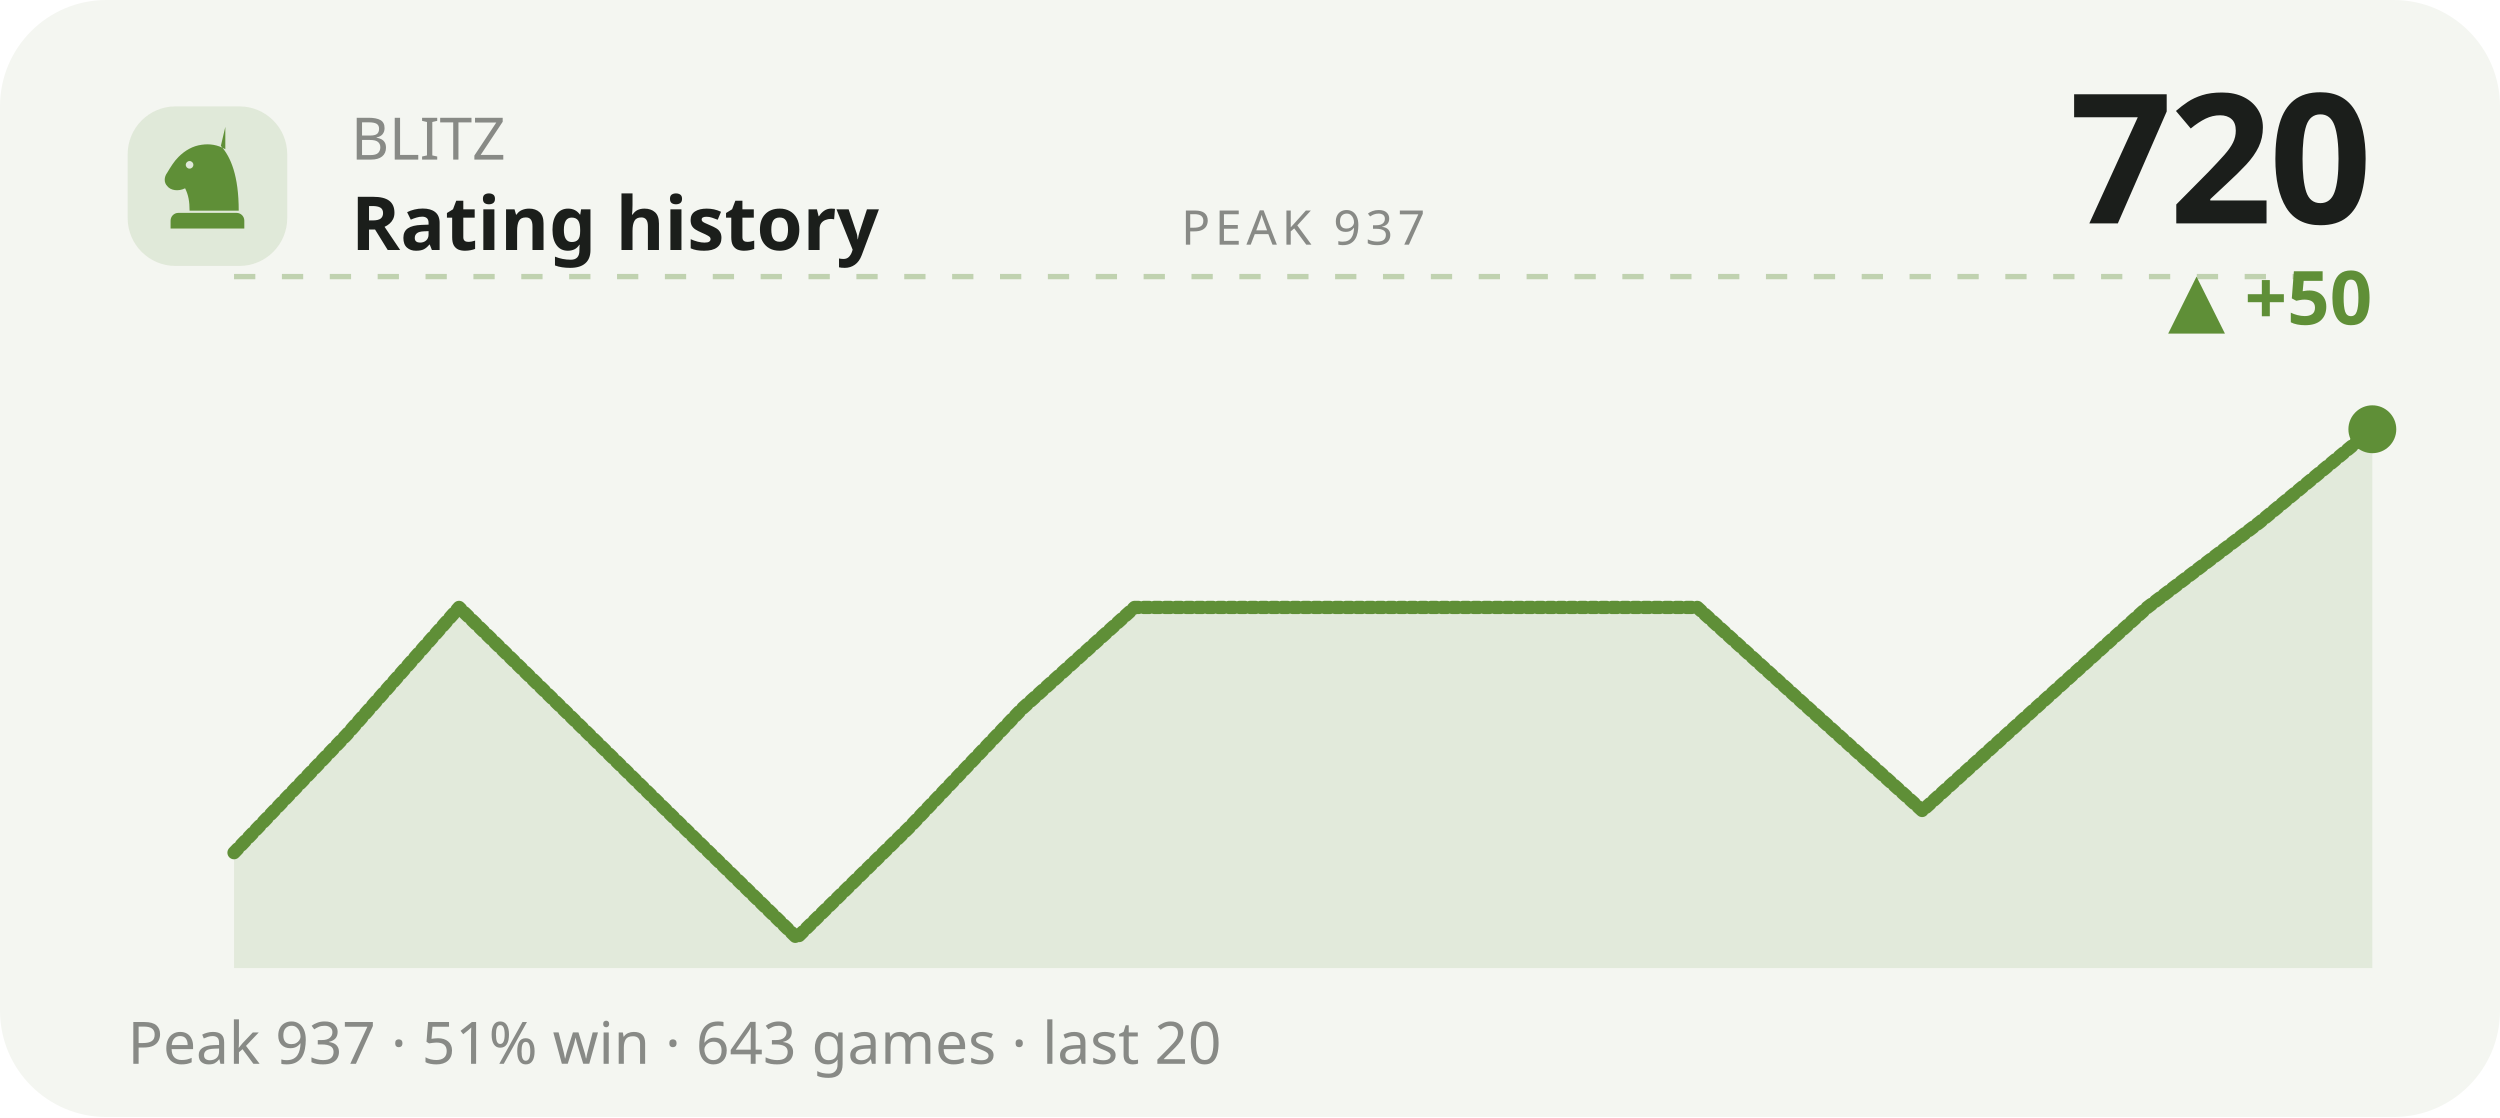
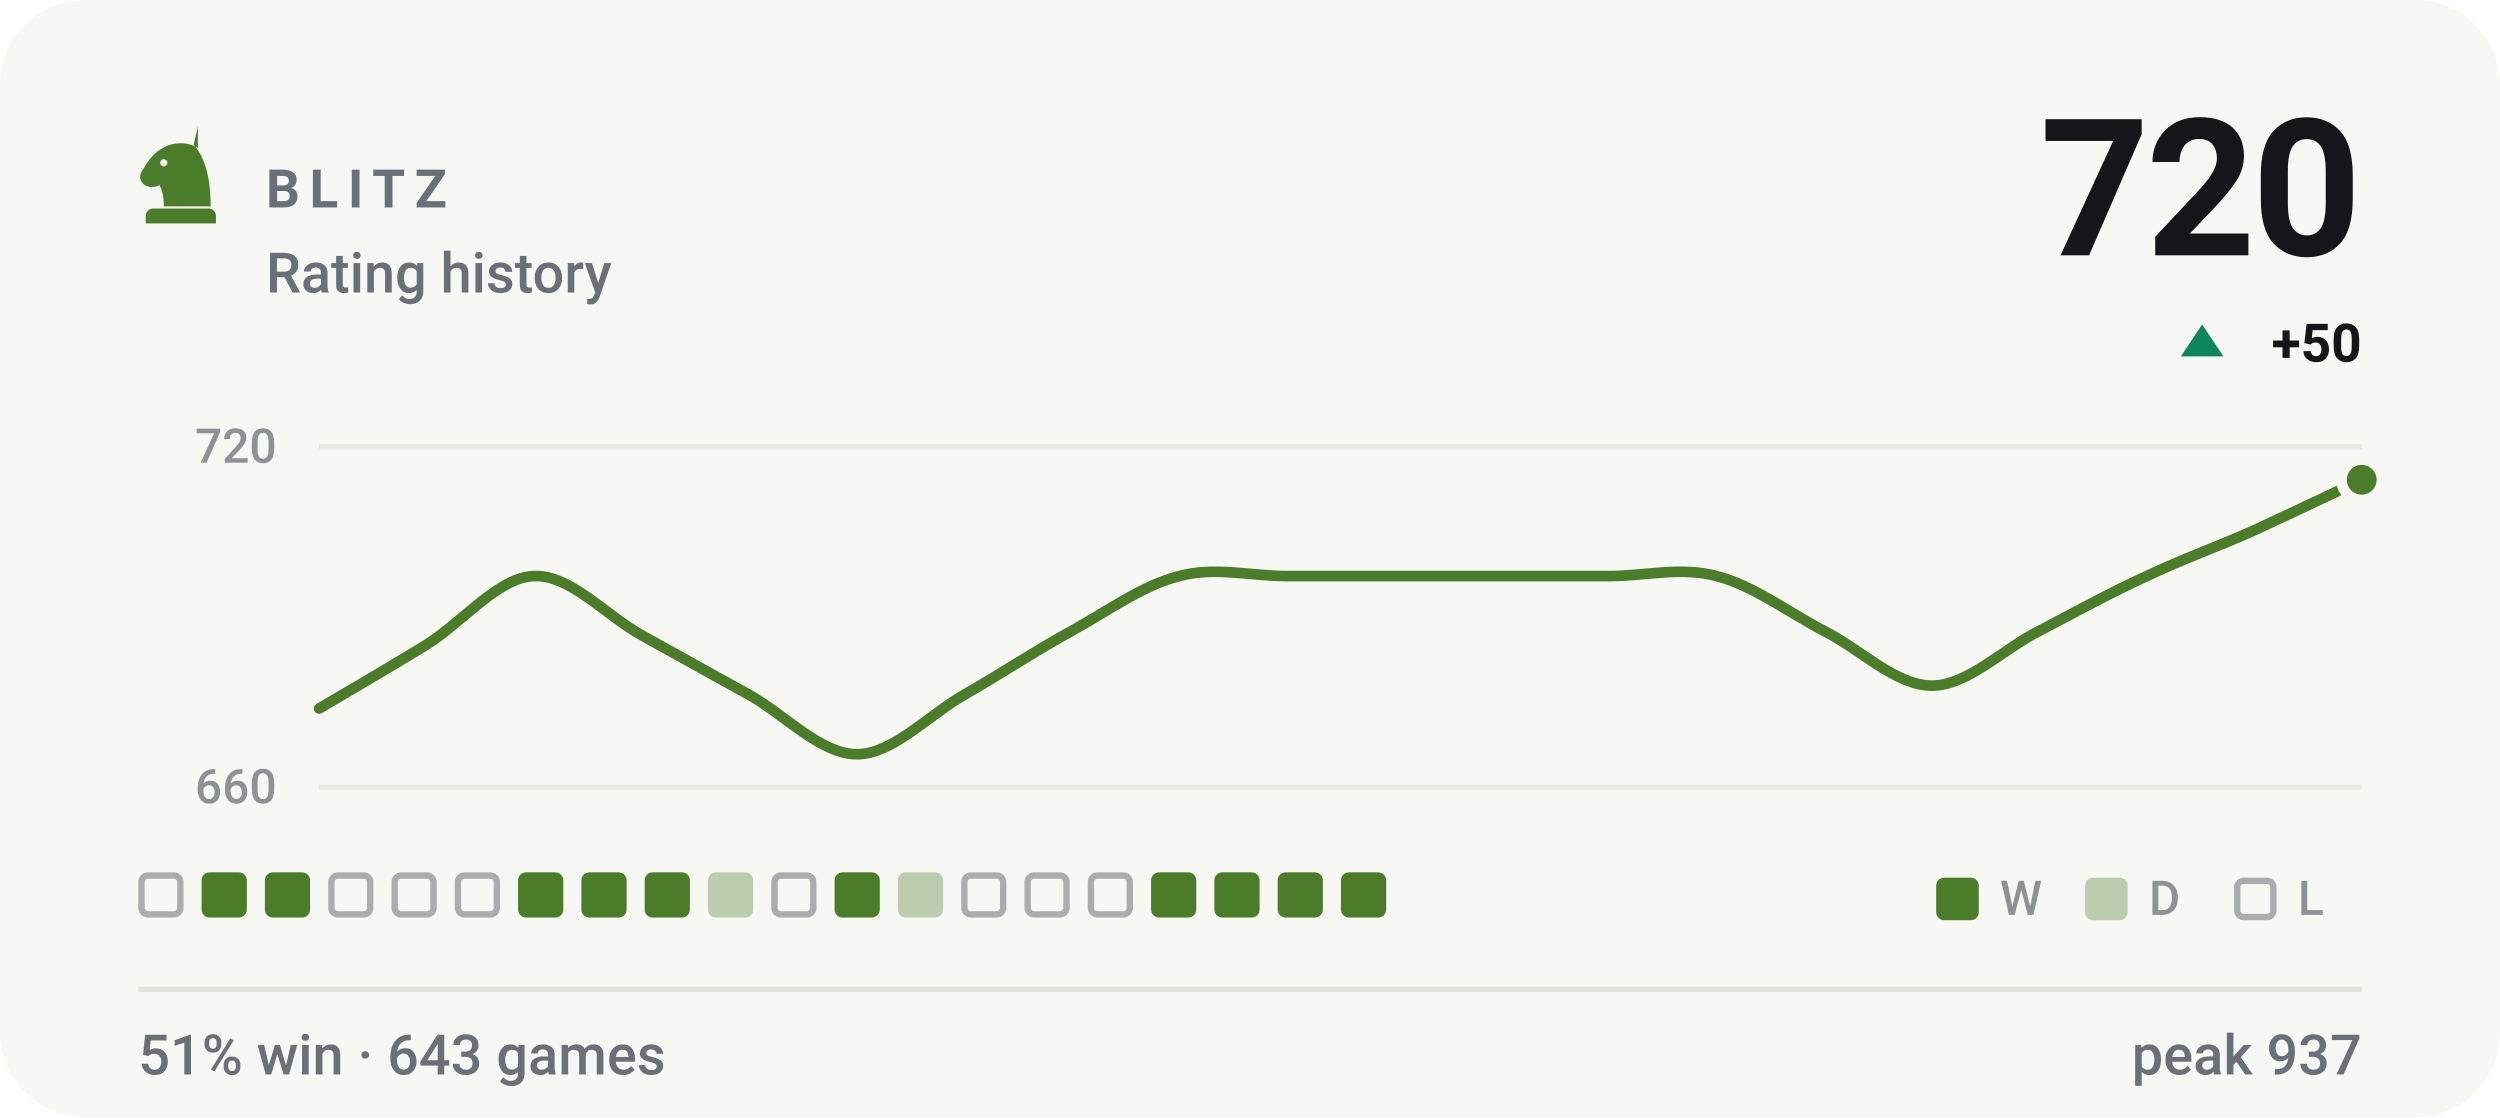
- <svg xmlns="http://www.w3.org/2000/svg" viewBox="0 0 470 210" width="470" height="210" role="img" aria-label="BLITZ rating history">
-   <style>text{fill:#1b1e1b}.bg{fill:#f4f6f1}.acc{fill:#5f8f37}.ln{stroke:#5f8f37}.area{fill:#5f8f37;opacity:.12}.peak{stroke:#5f8f37;opacity:.35}.chip{fill:#5f8f37;opacity:.13}.down{fill:#c1573a}svg{font-family:'Space Grotesk',system-ui,sans-serif}.lbl{font-weight:600;font-size:11px;letter-spacing:.16em}.big{font-weight:700;font-size:34px;letter-spacing:-.02em}.mid{font-weight:600;font-size:14px}.mut{font-weight:500;font-size:11px;opacity:.5}.ser{font-family:'Instrument Serif',serif;font-weight:400;letter-spacing:0}.mono{font-family:'JetBrains Mono',monospace}.ln{fill:none;stroke-width:2.5;stroke-linecap:round;stroke-linejoin:round}.thin{stroke-width:1.6}.draw{stroke-dasharray:1;stroke-dashoffset:0;animation:draw 2.3s cubic-bezier(.6,.05,.2,1) .25s backwards}.dot{animation:pulse 2s ease-in-out infinite}.glow{animation:glow 3.4s ease-in-out infinite}.float{animation:float 6.5s ease-in-out infinite}.shim{animation:shim 3s ease-in-out infinite}@keyframes draw{from{stroke-dashoffset:1}to{stroke-dashoffset:0}}@keyframes pulse{0%,100%{r:4.5;opacity:1}50%{r:8;opacity:.45}}@keyframes glow{0%,100%{opacity:.14}50%{opacity:.34}}@keyframes float{0%,100%{transform:translateY(0)}50%{transform:translateY(-7px)}}@keyframes shim{0%,100%{opacity:.5}50%{opacity:1}}</style>
-   <rect class="bg" width="470" height="210" rx="20" />
-   <rect class="chip" x="24" y="20" width="30" height="30" rx="9" />
-   <g class="acc" transform="translate(28.5,22.8) scale(0.21)">
+ <svg xmlns="http://www.w3.org/2000/svg" viewBox="0 0 470 210" width="470" height="210" role="img" aria-label="BLITZ rating history, currently 720, 51% win rate over 643 games">
+   <style>svg{font-family:-apple-system,BlinkMacSystemFont,'Segoe UI',Roboto,'Helvetica Neue',Arial,sans-serif}text{fill:#14161a;white-space:pre}.bg{fill:#f7f7f4}.acc{fill:#4a7c2a}.win{fill:#0d8659}.draw{fill:#7c7f85}.loss{fill:#c0332f}.lbl{font-size:10px;font-weight:600;letter-spacing:.18em;fill:#6b7078}.cap{font-size:10.5px;font-weight:500;fill:#6b7078}.num{font-family:-apple-system,BlinkMacSystemFont,'Segoe UI',Roboto,'Helvetica Neue',Arial,sans-serif;font-weight:700;letter-spacing:-.02em}.tick{font-size:9px;font-weight:500;fill:#6b7078;opacity:.75}.dl{font-size:10px;font-weight:600}.rule{stroke:#e2e2dc;stroke-width:1;fill:none}.grid{stroke:#e2e2dc;stroke-width:1;fill:none;opacity:.7}.ln{fill:none;stroke:#4a7c2a;stroke-width:2;stroke-linecap:round;stroke-linejoin:round}.ring{stroke:#f7f7f4;stroke-width:2}.hollow{fill:none;stroke-width:1.5}.sq{fill:#14161a;opacity:.035}</style>
+   <rect class="bg" width="470" height="210" rx="16" />
+   <g class="acc" transform="translate(24.0,22.8) scale(0.2)">
    <path fill-rule="evenodd" d="M66 5l-4 17c9 10 16 27 16 58H34c0-8-1-14-4-20-6 3-13 2-16-2-3-3-3-8 0-12 3-5 6-10 10-14 6-6 13-10 21-11 7-1 14 0 21 4zM37.4 39a3.4 3.4 0 1 0-6.8 0 3.4 3.4 0 1 0 6.8 0zM24 82h52c3.9 0 7 3.1 7 7v7H17v-7c0-3.9 3.1-7 7-7z" />
  </g>
-   <text class="mut" x="66" y="30">BLITZ</text>
-   <text class="mid" x="66" y="47">Rating history</text>
-   <text class="big" x="446" y="42" text-anchor="end">720</text>
-   <text class="acc mid" x="446" y="61" text-anchor="end">▲ +50</text>
-   <line class="peak" x1="44" y1="52" x2="446" y2="52" stroke-dasharray="4 5" />
-   <text class="mut" x="245" y="46" text-anchor="middle" style="font-size:9px;letter-spacing:.1em">PEAK 937</text>
-   <polygon class="area" points="44.0,160.3 65.2,138.1 86.3,114.2 107.5,134.9 128.6,155.6 149.8,176.3 170.9,155.6 192.1,133.3 213.3,114.2 234.4,114.2 255.6,114.2 276.7,114.2 297.9,114.2 319.1,114.2 340.2,133.3 361.4,152.4 382.5,133.3 403.7,114.2 424.8,98.2 446.0,80.7 446.0,182 44.0,182" />
-   <polyline class="ln draw" pathLength="1" points="44.0,160.3 65.2,138.1 86.3,114.2 107.5,134.9 128.6,155.6 149.8,176.3 170.9,155.6 192.1,133.3 213.3,114.2 234.4,114.2 255.6,114.2 276.7,114.2 297.9,114.2 319.1,114.2 340.2,133.3 361.4,152.4 382.5,133.3 403.7,114.2 424.8,98.2 446.0,80.7" />
-   <circle class="acc dot" cx="446.0" cy="80.7" r="4.5" />
-   <text class="mut" x="24" y="200">Peak 937 · 51% win · 643 games · last 20</text>
+   <text class="lbl" x="50" y="39">BLITZ</text>
+   <text class="cap" x="50" y="55">Rating history</text>
+   <text class="num" x="444" y="48" text-anchor="end" style="font-size:36px">720</text>
+   <path fill="#0d8659" d="M414 61L418 67H410Z" />
+   <text class="dl" x="444" y="68" text-anchor="end" fill="#0d8659">+50</text>
+   <line class="grid" x1="60" y1="84" x2="444" y2="84" />
+   <line class="grid" x1="60" y1="148" x2="444" y2="148" />
+   <text class="tick" x="52" y="87" text-anchor="end">720</text>
+   <text class="tick" x="52" y="151" text-anchor="end">660</text>
+   <path class="ln" d="M60.0 133.2C63.4 131.2 73.5 125.3 80.2 121.2C86.9 117.0 93.7 108.5 100.4 108.3C107.2 108.0 113.9 115.7 120.6 119.4C127.4 123.2 134.1 126.9 140.8 130.6C147.6 134.4 154.3 141.8 161.1 141.8C167.8 141.8 174.5 134.5 181.3 130.6C188.0 126.8 194.7 122.3 201.5 118.6C208.2 114.9 214.9 110.0 221.7 108.3C228.4 106.5 235.2 108.3 241.9 108.3C248.6 108.3 255.4 108.3 262.1 108.3C268.8 108.3 275.6 108.3 282.3 108.3C289.1 108.3 295.8 108.3 302.5 108.3C309.3 108.3 316.0 106.5 322.7 108.3C329.5 110.0 336.2 115.1 342.9 118.6C349.7 122.0 356.4 128.9 363.2 128.9C369.9 128.9 376.6 122.0 383.4 118.6C390.1 115.1 396.8 111.4 403.6 108.3C410.3 105.1 417.1 102.7 423.8 99.7C430.5 96.6 440.6 91.8 444.0 90.2" />
+   <circle class="acc ring" cx="444.0" cy="90.2" r="3.8" />
+   <rect x="26.6" y="164.6" width="7.3" height="7.3" rx="1.2" fill="none" stroke="#6b7078" stroke-width="1.2" opacity=".55" />
+   <rect x="37.9" y="164" width="8.5" height="8.5" rx="1.5" fill="#4a7c2a" />
+   <rect x="49.8" y="164" width="8.5" height="8.5" rx="1.5" fill="#4a7c2a" />
+   <rect x="62.3" y="164.6" width="7.3" height="7.3" rx="1.2" fill="none" stroke="#6b7078" stroke-width="1.2" opacity=".55" />
+   <rect x="74.2" y="164.6" width="7.3" height="7.3" rx="1.2" fill="none" stroke="#6b7078" stroke-width="1.2" opacity=".55" />
+   <rect x="86.1" y="164.6" width="7.3" height="7.3" rx="1.2" fill="none" stroke="#6b7078" stroke-width="1.2" opacity=".55" />
+   <rect x="97.4" y="164" width="8.5" height="8.5" rx="1.5" fill="#4a7c2a" />
+   <rect x="109.3" y="164" width="8.5" height="8.5" rx="1.5" fill="#4a7c2a" />
+   <rect x="121.2" y="164" width="8.5" height="8.5" rx="1.5" fill="#4a7c2a" />
+   <rect x="133.1" y="164" width="8.5" height="8.5" rx="1.5" fill="#4a7c2a" opacity=".34" />
+   <rect x="145.6" y="164.6" width="7.3" height="7.3" rx="1.2" fill="none" stroke="#6b7078" stroke-width="1.2" opacity=".55" />
+   <rect x="156.9" y="164" width="8.5" height="8.5" rx="1.5" fill="#4a7c2a" />
+   <rect x="168.8" y="164" width="8.5" height="8.5" rx="1.5" fill="#4a7c2a" opacity=".34" />
+   <rect x="181.3" y="164.6" width="7.3" height="7.3" rx="1.2" fill="none" stroke="#6b7078" stroke-width="1.2" opacity=".55" />
+   <rect x="193.2" y="164.6" width="7.3" height="7.3" rx="1.2" fill="none" stroke="#6b7078" stroke-width="1.2" opacity=".55" />
+   <rect x="205.1" y="164.6" width="7.3" height="7.3" rx="1.2" fill="none" stroke="#6b7078" stroke-width="1.2" opacity=".55" />
+   <rect x="216.4" y="164" width="8.5" height="8.5" rx="1.5" fill="#4a7c2a" />
+   <rect x="228.3" y="164" width="8.5" height="8.5" rx="1.5" fill="#4a7c2a" />
+   <rect x="240.2" y="164" width="8.5" height="8.5" rx="1.5" fill="#4a7c2a" />
+   <rect x="252.1" y="164" width="8.5" height="8.5" rx="1.5" fill="#4a7c2a" />
+   <rect x="364" y="165" width="8" height="8" rx="1.5" fill="#4a7c2a" />
+   <text class="tick" x="376" y="172">W</text>
+   <rect x="392" y="165" width="8" height="8" rx="1.5" fill="#4a7c2a" opacity=".34" />
+   <text class="tick" x="404" y="172">D</text>
+   <rect x="420.6" y="165.6" width="6.8" height="6.8" rx="1.2" fill="none" stroke="#6b7078" stroke-width="1.2" opacity=".55" />
+   <text class="tick" x="432" y="172">L</text>
+   <line class="rule" x1="26" y1="186" x2="444" y2="186" />
+   <text class="cap" x="26" y="202">51% win · 643 games</text>
+   <text class="cap" x="444" y="202" text-anchor="end">peak 937</text>
</svg>
